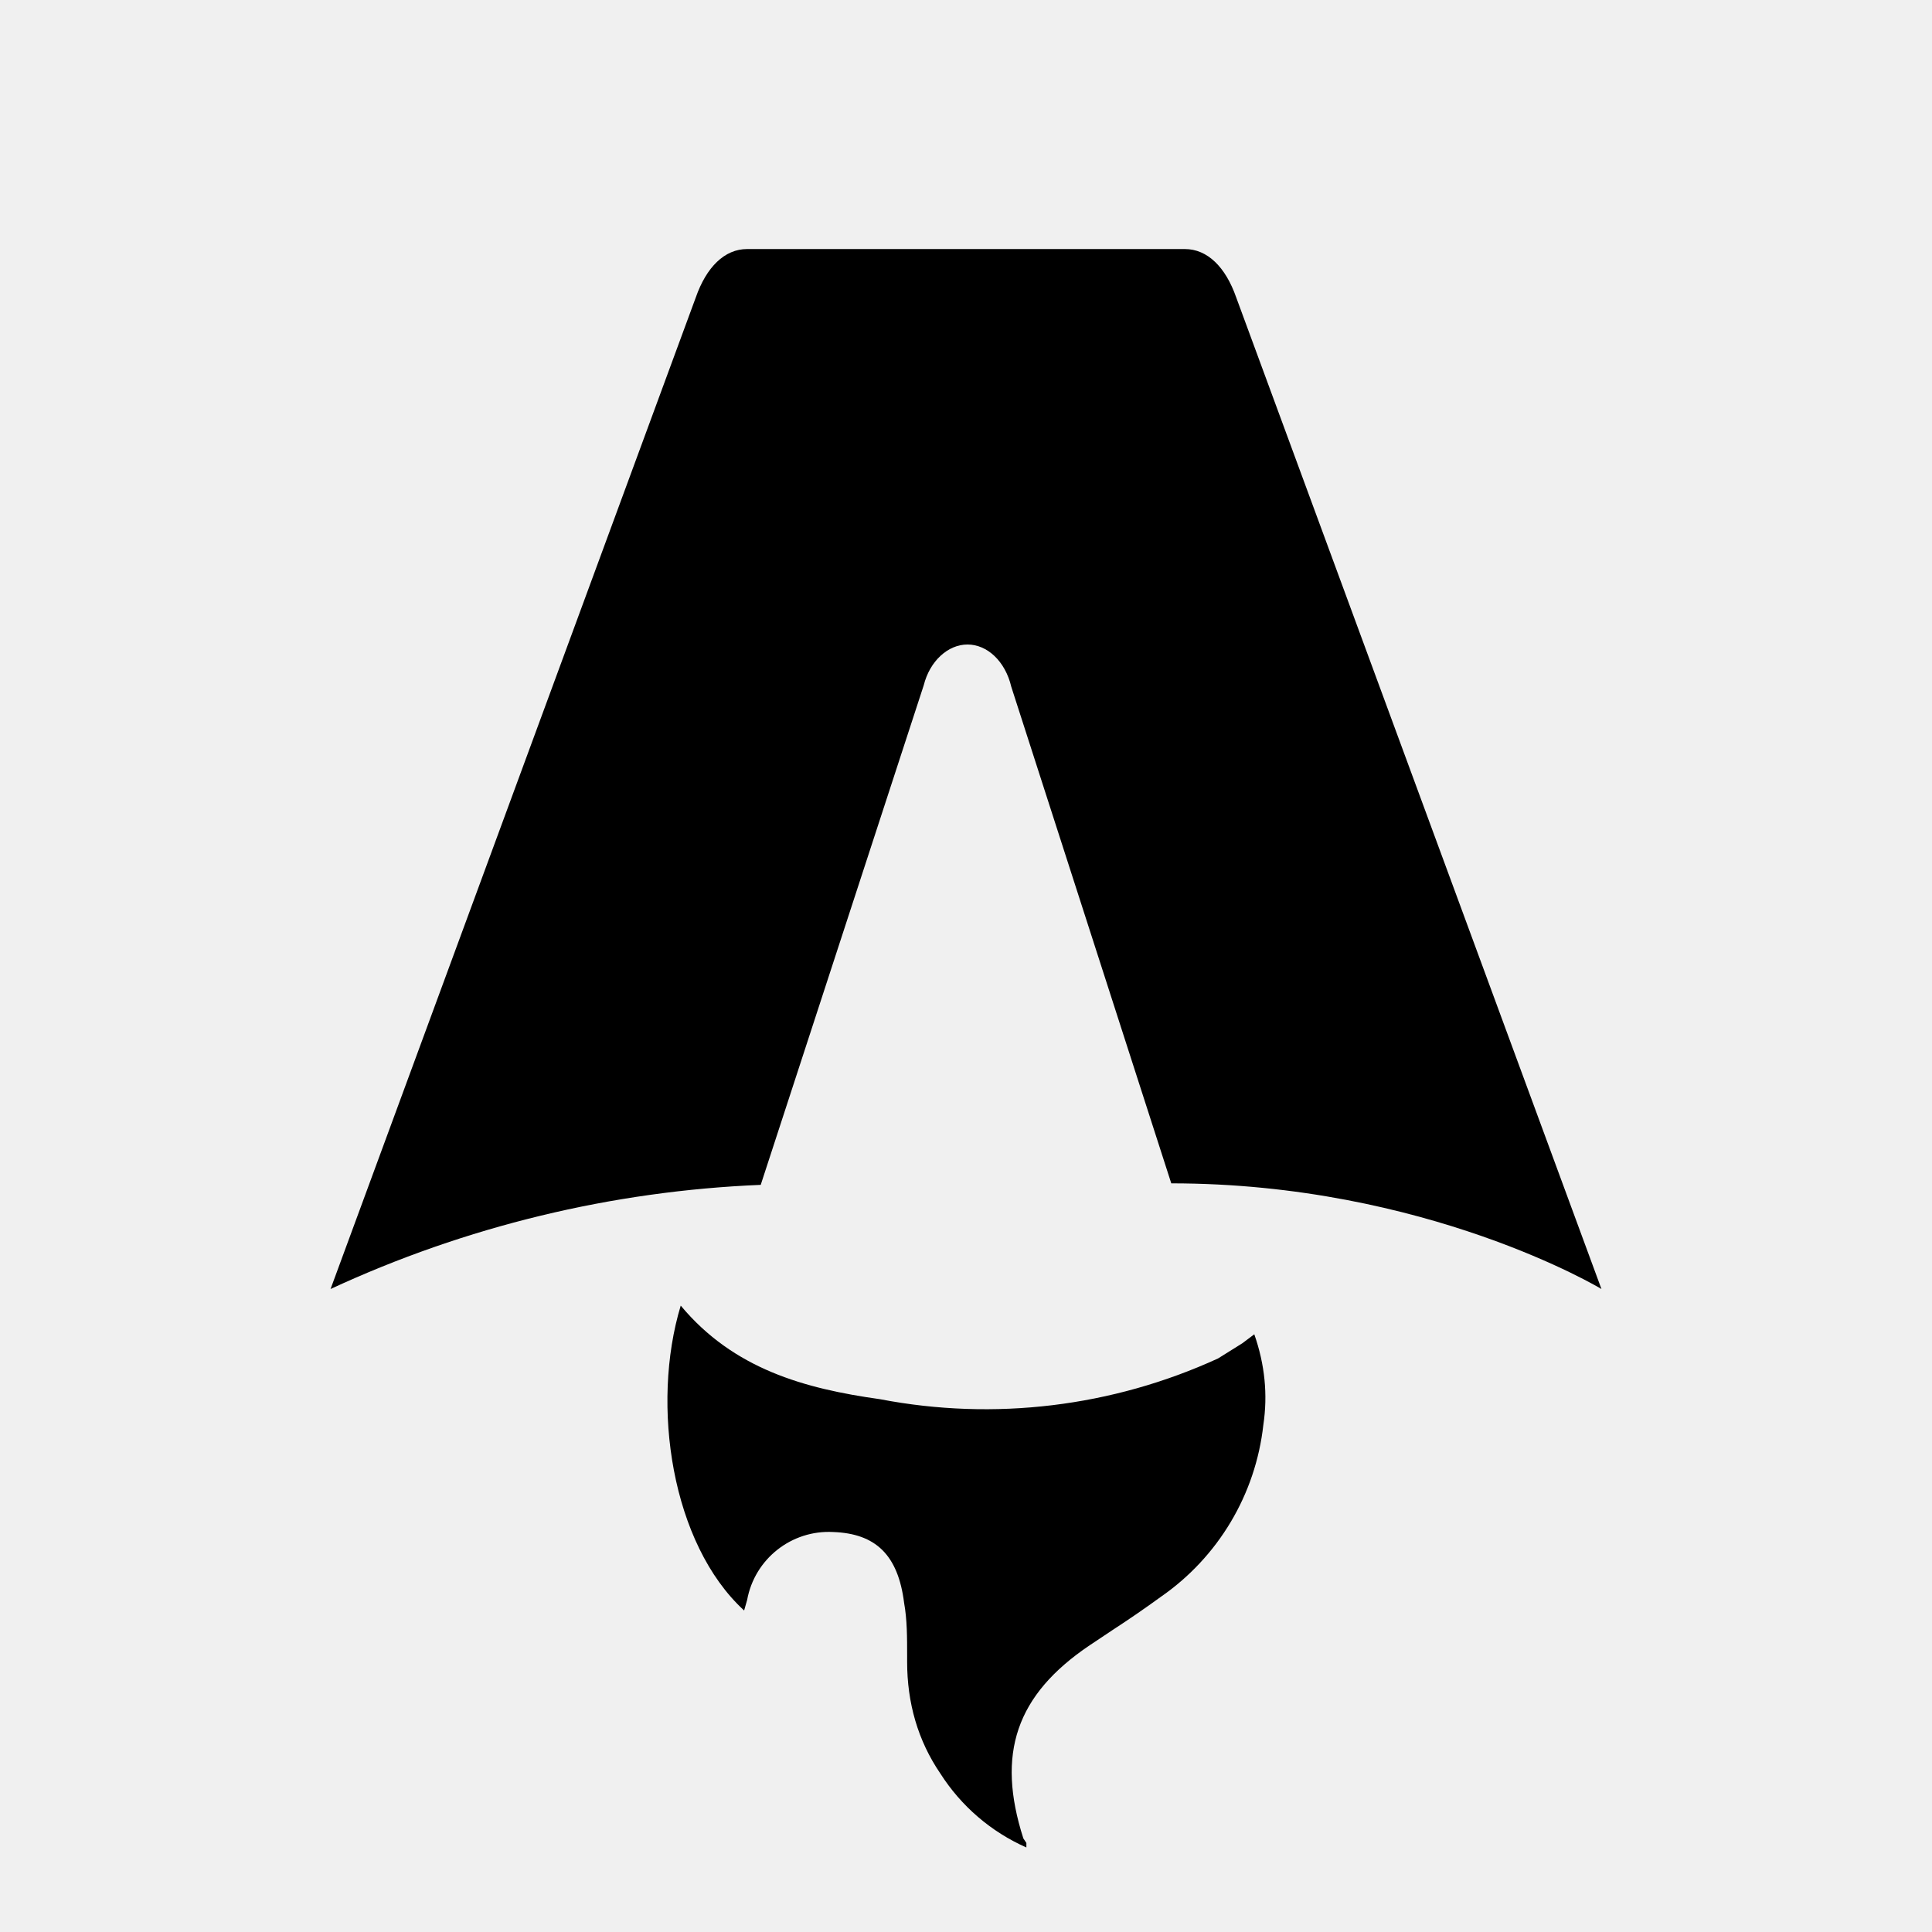
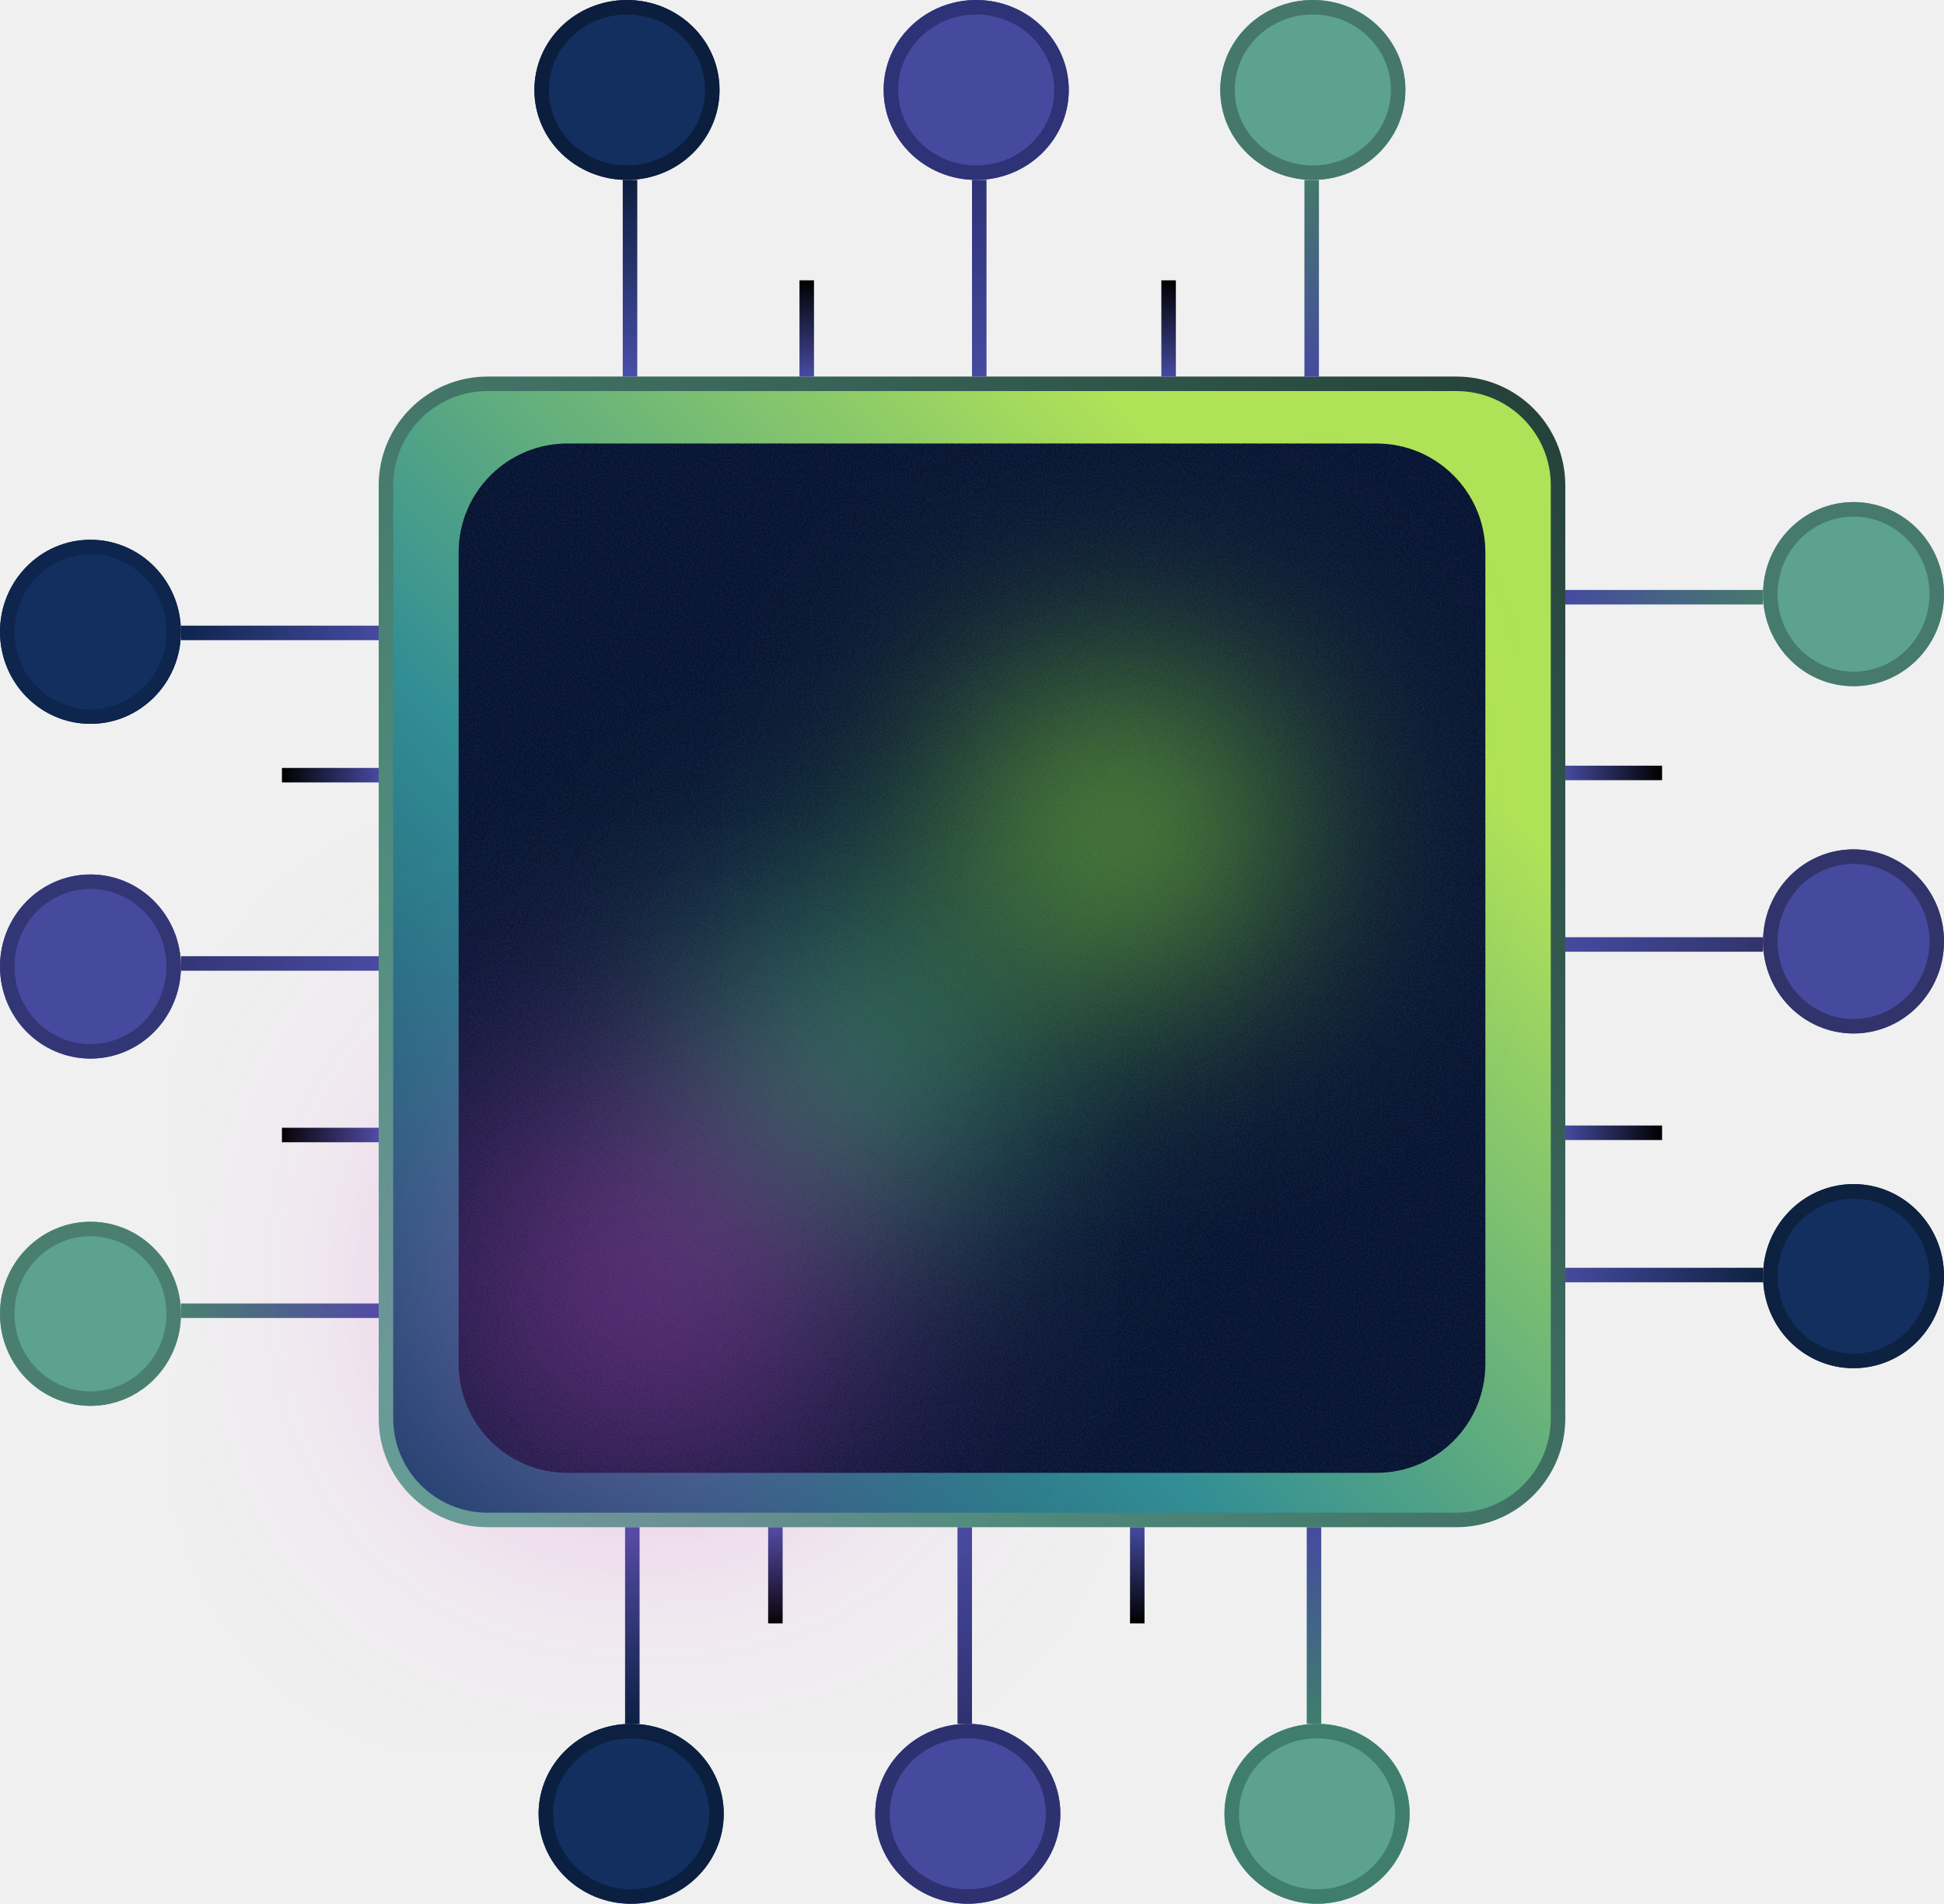
- <svg xmlns="http://www.w3.org/2000/svg" fill="none" viewBox="0 0 128 128">
-   <path d="M50.4 78.5a75.1 75.1 0 0 0-28.5 6.9l24.2-65.7c.7-2 1.9-3.2 3.4-3.2h29c1.5 0 2.7 1.2 3.4 3.2l24.2 65.7s-11.6-7-28.5-7L67 45.5c-.4-1.7-1.6-2.8-2.9-2.8-1.3 0-2.5 1.1-2.9 2.7L50.4 78.5Zm-1.1 28.2Zm-4.2-20.2c-2 6.6-.6 15.8 4.2 20.2a17.5 17.5 0 0 1 .2-.7 5.5 5.5 0 0 1 5.7-4.5c2.8.1 4.3 1.5 4.7 4.7.2 1.1.2 2.3.2 3.5v.4c0 2.7.7 5.2 2.2 7.4a13 13 0 0 0 5.7 4.9v-.3l-.2-.3c-1.8-5.6-.5-9.5 4.4-12.8l1.5-1a73 73 0 0 0 3.2-2.2 16 16 0 0 0 6.8-11.4c.3-2 .1-4-.6-6l-.8.6-1.6 1a37 37 0 0 1-22.4 2.7c-5-.7-9.7-2-13.2-6.2Z" />
-   <style>
-         path { fill: #000; }
-         @media (prefers-color-scheme: dark) {
-             path { fill: #FFF; }
-         }
-     </style>
+ <svg xmlns="http://www.w3.org/2000/svg" xmlns:xlink="http://www.w3.org/1999/xlink" viewBox="0 0 536 525" fill="none">
+   <path d="M134.416 105.846H401.584C417.048 105.846 429.584 118.382 429.584 133.846V391.154C429.584 406.618 417.048 419.154 401.584 419.154H134.416C118.952 419.154 106.416 406.618 106.416 391.154V133.846C106.416 118.382 118.952 105.846 134.416 105.846Z" fill="url(#paint0_linear_1626_226)" stroke-width="4" stroke="url(#paint1_linear_1626_226)" />
+   <g filter="url(#filter0_n_1626_226)">
+     <rect x="126.459" y="122.308" width="283.082" height="283.846" rx="30" fill="#0C1B3F" />
+   </g>
+   <path d="M173.706 49.615V103.846" stroke-width="4" stroke="url(#paint2_linear_1626_226)" />
+   <path d="M222.433 77.308V103.846" stroke-width="4" stroke="url(#paint3_linear_1626_226)" />
+   <path d="M322.208 77.308V103.846" stroke-width="4" stroke="url(#paint4_linear_1626_226)" />
+   <path d="M270 49.615V103.846" stroke-width="4" stroke="url(#paint5_linear_1626_226)" />
+   <path d="M361.654 49.615V103.846" stroke-width="4" stroke="url(#paint6_linear_1626_226)" />
+   <use xlink:href="#stroke0_1626_226" fill="#122F5F" />
+   <mask id="stroke1_1626_226" fill="white">
+     <use xlink:href="#stroke0_1626_226" />
+   </mask>
+   <path d="M198.39 24.808C198.39 38.509 186.962 49.615 172.866 49.615C158.769 49.615 147.342 38.509 147.342 24.808C147.342 11.107 158.769 0 172.866 0C186.962 0 198.39 11.107 198.39 24.808Z" stroke-width="8" stroke="#0C1E3D" mask="url(#stroke1_1626_226)" />
+   <use xlink:href="#stroke2_1626_226" fill="#454A9F" />
+   <mask id="stroke3_1626_226" fill="white">
+     <use xlink:href="#stroke2_1626_226" />
+   </mask>
+   <path d="M294.684 24.808C294.684 38.509 283.257 49.615 269.161 49.615C255.064 49.615 243.637 38.509 243.637 24.808C243.637 11.107 255.064 0 269.161 0C283.257 0 294.684 11.107 294.684 24.808Z" stroke-width="8" stroke="#2E3276" mask="url(#stroke3_1626_226)" />
+   <use xlink:href="#stroke4_1626_226" fill="#5CA28F" />
+   <mask id="stroke5_1626_226" fill="white">
+     <use xlink:href="#stroke4_1626_226" />
+   </mask>
+   <path d="M387.498 24.808C387.498 38.509 376.071 49.615 361.974 49.615C347.878 49.615 336.45 38.509 336.45 24.808C336.45 11.107 347.878 0 361.974 0C376.071 0 387.498 11.107 387.498 24.808Z" stroke-width="8" stroke="#45786A" mask="url(#stroke5_1626_226)" />
+   <path d="M49.888 361.461H104.416" stroke-width="4" stroke="url(#paint7_linear_1626_226)" />
+   <path d="M77.732 313H104.416" stroke-width="4" stroke="url(#paint8_linear_1626_226)" />
+   <path d="M77.732 213.769H104.416" stroke-width="4" stroke="url(#paint9_linear_1626_226)" />
+   <path d="M49.888 265.692H104.416" stroke-width="4" stroke="url(#paint10_linear_1626_226)" />
+   <path d="M49.888 174.539H104.416" stroke-width="4" stroke="url(#paint11_linear_1626_226)" />
+   <use xlink:href="#stroke6_1626_226" fill="#5CA28F" />
+   <mask id="stroke7_1626_226" fill="white">
+     <use xlink:href="#stroke6_1626_226" />
+   </mask>
+   <path d="M24.944 336.923C38.72 336.923 49.887 348.288 49.887 362.308C49.887 376.327 38.72 387.692 24.944 387.692C11.168 387.692 0 376.327 0 362.308C0 348.288 11.168 336.923 24.944 336.923Z" stroke-width="8" stroke="#4A7F70" mask="url(#stroke7_1626_226)" />
+   <use xlink:href="#stroke8_1626_226" fill="#454A9F" />
+   <mask id="stroke9_1626_226" fill="white">
+     <use xlink:href="#stroke8_1626_226" />
+   </mask>
+   <path d="M24.944 241.154C38.72 241.154 49.887 252.519 49.887 266.538C49.887 280.558 38.72 291.923 24.944 291.923C11.168 291.923 0 280.558 0 266.538C0 252.519 11.168 241.154 24.944 241.154Z" stroke-width="8" stroke="#333675" mask="url(#stroke9_1626_226)" />
+   <use xlink:href="#stroke10_1626_226" fill="#122F5F" />
+   <mask id="stroke11_1626_226" fill="white">
+     <use xlink:href="#stroke10_1626_226" />
+   </mask>
+   <path d="M24.944 148.846C38.72 148.846 49.887 160.211 49.887 174.231C49.887 188.25 38.72 199.615 24.944 199.615C11.168 199.615 0 188.25 0 174.231C0 160.211 11.168 148.846 24.944 148.846Z" stroke-width="8" stroke="#0E254D" mask="url(#stroke11_1626_226)" />
+   <path d="M486.113 164.692H431.584" stroke-width="4" stroke="url(#paint12_linear_1626_226)" />
+   <path d="M458.268 213.154H431.584" stroke-width="4" stroke="url(#paint13_linear_1626_226)" />
+   <path d="M458.268 312.385H431.584" stroke-width="4" stroke="url(#paint14_linear_1626_226)" />
+   <path d="M486.113 260.461H431.584" stroke-width="4" stroke="url(#paint15_linear_1626_226)" />
+   <path d="M486.113 351.615H431.584" stroke-width="4" stroke="url(#paint16_linear_1626_226)" />
+   <use xlink:href="#stroke12_1626_226" fill="#5CA28F" />
+   <mask id="stroke13_1626_226" fill="white">
+     <use xlink:href="#stroke12_1626_226" />
+   </mask>
+   <path d="M511.056 189.231C497.28 189.231 486.113 177.866 486.113 163.846C486.113 149.827 497.28 138.461 511.056 138.461C524.832 138.461 536 149.827 536 163.846C536 177.866 524.832 189.231 511.056 189.231Z" stroke-width="8" stroke="#467A6C" mask="url(#stroke13_1626_226)" />
+   <use xlink:href="#stroke14_1626_226" fill="#454A9F" />
+   <mask id="stroke15_1626_226" fill="white">
+     <use xlink:href="#stroke14_1626_226" />
+   </mask>
+   <path d="M511.056 285C497.28 285 486.113 273.635 486.113 259.616C486.113 245.596 497.28 234.231 511.056 234.231C524.832 234.231 536 245.596 536 259.616C536 273.635 524.832 285 511.056 285Z" stroke-width="8" stroke="#31346A" mask="url(#stroke15_1626_226)" />
+   <use xlink:href="#stroke16_1626_226" fill="#122F5F" />
+   <mask id="stroke17_1626_226" fill="white">
+     <use xlink:href="#stroke16_1626_226" />
+   </mask>
+   <path d="M511.056 377.308C497.28 377.308 486.113 365.943 486.113 351.923C486.113 337.904 497.28 326.539 511.056 326.539C524.832 326.539 536 337.904 536 351.923C536 365.943 524.832 377.308 511.056 377.308Z" stroke-width="8" stroke="#0D2140" mask="url(#stroke17_1626_226)" />
+   <path d="M362.294 475.385V421.154" stroke-width="4" stroke="url(#paint17_linear_1626_226)" />
+   <path d="M313.567 447.692V421.154" stroke-width="4" stroke="url(#paint18_linear_1626_226)" />
+   <path d="M213.792 447.692V421.154" stroke-width="4" stroke="url(#paint19_linear_1626_226)" />
+   <path d="M266 475.385V421.154" stroke-width="4" stroke="url(#paint20_linear_1626_226)" />
+   <path d="M174.346 475.385V421.154" stroke-width="4" stroke="url(#paint21_linear_1626_226)" />
+   <use xlink:href="#stroke18_1626_226" fill="#5CA28F" />
+   <mask id="stroke19_1626_226" fill="white">
+     <use xlink:href="#stroke18_1626_226" />
+   </mask>
+   <path d="M337.61 500.192C337.61 486.491 349.038 475.385 363.134 475.385C377.231 475.385 388.658 486.491 388.658 500.192C388.658 513.893 377.231 525 363.134 525C349.038 525 337.61 513.893 337.61 500.192Z" stroke-width="8" stroke="#3F7E6D" mask="url(#stroke19_1626_226)" />
+   <use xlink:href="#stroke20_1626_226" fill="#454A9F" />
+   <mask id="stroke21_1626_226" fill="white">
+     <use xlink:href="#stroke20_1626_226" />
+   </mask>
+   <path d="M241.316 500.192C241.316 486.491 252.743 475.385 266.839 475.385C280.936 475.385 292.363 486.491 292.363 500.192C292.363 513.893 280.936 525 266.839 525C252.743 525 241.316 513.893 241.316 500.192Z" stroke-width="8" stroke="#2E316F" mask="url(#stroke21_1626_226)" />
+   <use xlink:href="#stroke22_1626_226" fill="#122F5F" />
+   <mask id="stroke23_1626_226" fill="white">
+     <use xlink:href="#stroke22_1626_226" />
+   </mask>
+   <path d="M148.502 500.192C148.502 486.491 159.929 475.385 174.026 475.385C188.122 475.385 199.55 486.491 199.55 500.192C199.55 513.893 188.122 525 174.026 525C159.929 525 148.502 513.893 148.502 500.192Z" stroke-width="8" stroke="#0B1F41" mask="url(#stroke23_1626_226)" />
+   <g filter="url(#filter1_f_1626_226)">
+     <ellipse cx="236.095" cy="291.923" rx="40.026" ry="39.231" fill="#3C9F6A" />
+   </g>
+   <g filter="url(#filter2_f_1626_226)">
+     <ellipse cx="309.186" cy="228.462" rx="40.026" ry="39.231" fill="#7BC93A" />
+   </g>
+   <g filter="url(#filter3_f_1626_226)">
+     <ellipse cx="178.087" cy="354.231" rx="40.026" ry="39.231" fill="#E24FDF" />
+   </g>
+   <defs>
+     <filter id="filter0_n_1626_226" x="126.459" y="122.308" width="283.082" height="283.846" filterUnits="userSpaceOnUse" color-interpolation-filters="sRGB">
+       <feFlood flood-opacity="0" result="BackgroundImageFix" />
+       <feBlend mode="normal" in="SourceGraphic" in2="BackgroundImageFix" result="shape" />
+       <feTurbulence type="fractalNoise" baseFrequency="2 2" stitchTiles="stitch" numOctaves="3" result="noise" seed="6172" />
+       <feColorMatrix in="noise" type="luminanceToAlpha" result="alphaNoise" />
+       <feComponentTransfer in="alphaNoise" result="coloredNoise1">
+         <feFuncA type="discrete" tableValues="1 1 1 1 1 1 1 1 1 1 1 1 1 1 1 1 1 1 1 1 1 1 1 1 1 1 1 1 1 1 1 1 1 1 1 1 1 1 1 1 1 1 1 1 1 1 1 1 1 1 1 0 0 0 0 0 0 0 0 0 0 0 0 0 0 0 0 0 0 0 0 0 0 0 0 0 0 0 0 0 0 0 0 0 0 0 0 0 0 0 0 0 0 0 0 0 0 0 0 0 " />
+       </feComponentTransfer>
+       <feComposite operator="in" in2="shape" in="coloredNoise1" result="noise1Clipped" />
+       <feFlood flood-color="rgba(0, 0, 0, 0.25)" result="color1Flood" />
+       <feComposite operator="in" in2="noise1Clipped" in="color1Flood" result="color1" />
+       <feMerge result="effect1_noise_1626_226">
+         <feMergeNode in="shape" />
+         <feMergeNode in="color1" />
+       </feMerge>
+     </filter>
+     <filter id="filter1_f_1626_226" x="126.069" y="182.692" width="220.052" height="218.461" filterUnits="userSpaceOnUse" color-interpolation-filters="sRGB">
+       <feFlood flood-opacity="0" result="BackgroundImageFix" />
+       <feBlend mode="normal" in="SourceGraphic" in2="BackgroundImageFix" result="shape" />
+       <feGaussianBlur stdDeviation="35" result="effect1_foregroundBlur_1626_226" />
+     </filter>
+     <filter id="filter2_f_1626_226" x="199.16" y="119.231" width="220.052" height="218.461" filterUnits="userSpaceOnUse" color-interpolation-filters="sRGB">
+       <feFlood flood-opacity="0" result="BackgroundImageFix" />
+       <feBlend mode="normal" in="SourceGraphic" in2="BackgroundImageFix" result="shape" />
+       <feGaussianBlur stdDeviation="35" result="effect1_foregroundBlur_1626_226" />
+     </filter>
+     <filter id="filter3_f_1626_226" x="48.06" y="225" width="260.052" height="258.461" filterUnits="userSpaceOnUse" color-interpolation-filters="sRGB">
+       <feFlood flood-opacity="0" result="BackgroundImageFix" />
+       <feBlend mode="normal" in="SourceGraphic" in2="BackgroundImageFix" result="shape" />
+       <feGaussianBlur stdDeviation="45" result="effect1_foregroundBlur_1626_226" />
+     </filter>
+     <linearGradient id="paint0_linear_1626_226" x1="368.355" y1="174.231" x2="60.785" y2="470.142" gradientUnits="userSpaceOnUse">
+       <stop stop-color="#B0E257" />
+       <stop offset="0.452" stop-color="#328E95" />
+       <stop offset="0.904" stop-color="#122F5F" />
+     </linearGradient>
+     <linearGradient id="paint1_linear_1626_226" x1="124.138" y1="398.654" x2="450.854" y2="102.069" gradientUnits="userSpaceOnUse">
+       <stop stop-color="#5CA28F" />
+       <stop offset="1" stop-color="#223C35" />
+     </linearGradient>
+     <linearGradient id="paint2_linear_1626_226" x1="171.206" y1="49.615" x2="171.206" y2="103.846" gradientUnits="userSpaceOnUse">
+       <stop stop-color="#0C1E3D" />
+       <stop offset="1" stop-color="#494EA9" />
+     </linearGradient>
+     <linearGradient id="paint3_linear_1626_226" x1="219.933" y1="77.308" x2="219.933" y2="103.846" gradientUnits="userSpaceOnUse">
+       <stop />
+       <stop offset="1" stop-color="#464BA2" />
+     </linearGradient>
+     <linearGradient id="paint4_linear_1626_226" x1="319.708" y1="77.308" x2="319.708" y2="103.846" gradientUnits="userSpaceOnUse">
+       <stop />
+       <stop offset="1" stop-color="#454A9F" />
+     </linearGradient>
+     <linearGradient id="paint5_linear_1626_226" x1="267.5" y1="49.615" x2="267.5" y2="103.846" gradientUnits="userSpaceOnUse">
+       <stop stop-color="#2E3276" />
+       <stop offset="1" stop-color="#454A9F" />
+     </linearGradient>
+     <linearGradient id="paint6_linear_1626_226" x1="359.154" y1="49.615" x2="359.154" y2="103.846" gradientUnits="userSpaceOnUse">
+       <stop stop-color="#45786A" />
+       <stop offset="1" stop-color="#454A9F" />
+     </linearGradient>
+     <linearGradient id="paint7_linear_1626_226" x1="49.888" y1="363.961" x2="104.416" y2="363.961" gradientUnits="userSpaceOnUse">
+       <stop stop-color="#4A7F70" />
+       <stop offset="1" stop-color="#454A9F" />
+     </linearGradient>
+     <linearGradient id="paint8_linear_1626_226" x1="77.732" y1="315.5" x2="104.416" y2="315.5" gradientUnits="userSpaceOnUse">
+       <stop />
+       <stop offset="1" stop-color="#454A9F" />
+     </linearGradient>
+     <linearGradient id="paint9_linear_1626_226" x1="77.732" y1="216.269" x2="104.416" y2="216.269" gradientUnits="userSpaceOnUse">
+       <stop />
+       <stop offset="1" stop-color="#454A9F" />
+     </linearGradient>
+     <linearGradient id="paint10_linear_1626_226" x1="49.888" y1="268.192" x2="104.416" y2="268.192" gradientUnits="userSpaceOnUse">
+       <stop stop-color="#333675" />
+       <stop offset="1" stop-color="#454A9F" />
+     </linearGradient>
+     <linearGradient id="paint11_linear_1626_226" x1="49.888" y1="177.039" x2="104.416" y2="177.039" gradientUnits="userSpaceOnUse">
+       <stop stop-color="#0E254D" />
+       <stop offset="1" stop-color="#454A9F" />
+     </linearGradient>
+     <linearGradient id="paint12_linear_1626_226" x1="431.584" y1="162.192" x2="486.113" y2="162.192" gradientUnits="userSpaceOnUse">
+       <stop stop-color="#454A9F" />
+       <stop offset="1" stop-color="#467A6C" />
+     </linearGradient>
+     <linearGradient id="paint13_linear_1626_226" x1="431.584" y1="210.654" x2="458.268" y2="210.654" gradientUnits="userSpaceOnUse">
+       <stop stop-color="#454A9F" />
+       <stop offset="1" />
+     </linearGradient>
+     <linearGradient id="paint14_linear_1626_226" x1="431.584" y1="309.885" x2="458.268" y2="309.885" gradientUnits="userSpaceOnUse">
+       <stop stop-color="#454A9F" />
+       <stop offset="1" />
+     </linearGradient>
+     <linearGradient id="paint15_linear_1626_226" x1="431.584" y1="257.961" x2="486.113" y2="257.961" gradientUnits="userSpaceOnUse">
+       <stop stop-color="#454A9F" />
+       <stop offset="1" stop-color="#31346A" />
+     </linearGradient>
+     <linearGradient id="paint16_linear_1626_226" x1="431.584" y1="349.115" x2="486.113" y2="349.115" gradientUnits="userSpaceOnUse">
+       <stop stop-color="#454A9F" />
+       <stop offset="1" stop-color="#0D2140" />
+     </linearGradient>
+     <linearGradient id="paint17_linear_1626_226" x1="364.794" y1="421.154" x2="364.794" y2="475.385" gradientUnits="userSpaceOnUse">
+       <stop stop-color="#454A9F" />
+       <stop offset="1" stop-color="#3F7E6D" />
+     </linearGradient>
+     <linearGradient id="paint18_linear_1626_226" x1="316.067" y1="421.154" x2="316.067" y2="447.692" gradientUnits="userSpaceOnUse">
+       <stop stop-color="#454A9F" />
+       <stop offset="1" />
+     </linearGradient>
+     <linearGradient id="paint19_linear_1626_226" x1="216.292" y1="421.154" x2="216.292" y2="447.692" gradientUnits="userSpaceOnUse">
+       <stop stop-color="#454A9F" />
+       <stop offset="1" />
+     </linearGradient>
+     <linearGradient id="paint20_linear_1626_226" x1="268.5" y1="421.154" x2="268.5" y2="475.385" gradientUnits="userSpaceOnUse">
+       <stop stop-color="#454A9F" />
+       <stop offset="1" stop-color="#2E316F" />
+     </linearGradient>
+     <linearGradient id="paint21_linear_1626_226" x1="176.846" y1="421.154" x2="176.846" y2="475.385" gradientUnits="userSpaceOnUse">
+       <stop stop-color="#454A9F" />
+       <stop offset="1" stop-color="#0B1F41" />
+     </linearGradient>
+     <path id="stroke0_1626_226" d="M198.39 24.808C198.39 38.509 186.962 49.615 172.866 49.615C158.769 49.615 147.342 38.509 147.342 24.808C147.342 11.107 158.769 0 172.866 0C186.962 0 198.39 11.107 198.39 24.808Z" />
+     <path id="stroke2_1626_226" d="M294.684 24.808C294.684 38.509 283.257 49.615 269.161 49.615C255.064 49.615 243.637 38.509 243.637 24.808C243.637 11.107 255.064 0 269.161 0C283.257 0 294.684 11.107 294.684 24.808Z" />
+     <path id="stroke4_1626_226" d="M387.498 24.808C387.498 38.509 376.071 49.615 361.974 49.615C347.878 49.615 336.45 38.509 336.45 24.808C336.45 11.107 347.878 0 361.974 0C376.071 0 387.498 11.107 387.498 24.808Z" />
+     <path id="stroke6_1626_226" d="M24.944 336.923C38.72 336.923 49.887 348.288 49.887 362.308C49.887 376.327 38.72 387.692 24.944 387.692C11.168 387.692 0 376.327 0 362.308C0 348.288 11.168 336.923 24.944 336.923Z" />
+     <path id="stroke8_1626_226" d="M24.944 241.154C38.72 241.154 49.887 252.519 49.887 266.538C49.887 280.558 38.72 291.923 24.944 291.923C11.168 291.923 0 280.558 0 266.538C0 252.519 11.168 241.154 24.944 241.154Z" />
+     <path id="stroke10_1626_226" d="M24.944 148.846C38.72 148.846 49.887 160.211 49.887 174.231C49.887 188.25 38.72 199.615 24.944 199.615C11.168 199.615 0 188.25 0 174.231C0 160.211 11.168 148.846 24.944 148.846Z" />
+     <path id="stroke12_1626_226" d="M511.056 189.231C497.28 189.231 486.113 177.866 486.113 163.846C486.113 149.827 497.28 138.461 511.056 138.461C524.832 138.461 536 149.827 536 163.846C536 177.866 524.832 189.231 511.056 189.231Z" />
+     <path id="stroke14_1626_226" d="M511.056 285C497.28 285 486.113 273.635 486.113 259.616C486.113 245.596 497.28 234.231 511.056 234.231C524.832 234.231 536 245.596 536 259.616C536 273.635 524.832 285 511.056 285Z" />
+     <path id="stroke16_1626_226" d="M511.056 377.308C497.28 377.308 486.113 365.943 486.113 351.923C486.113 337.904 497.28 326.539 511.056 326.539C524.832 326.539 536 337.904 536 351.923C536 365.943 524.832 377.308 511.056 377.308Z" />
+     <path id="stroke18_1626_226" d="M337.61 500.192C337.61 486.491 349.038 475.385 363.134 475.385C377.231 475.385 388.658 486.491 388.658 500.192C388.658 513.893 377.231 525 363.134 525C349.038 525 337.61 513.893 337.61 500.192Z" />
+     <path id="stroke20_1626_226" d="M241.316 500.192C241.316 486.491 252.743 475.385 266.839 475.385C280.936 475.385 292.363 486.491 292.363 500.192C292.363 513.893 280.936 525 266.839 525C252.743 525 241.316 513.893 241.316 500.192Z" />
+     <path id="stroke22_1626_226" d="M148.502 500.192C148.502 486.491 159.929 475.385 174.026 475.385C188.122 475.385 199.55 486.491 199.55 500.192C199.55 513.893 188.122 525 174.026 525C159.929 525 148.502 513.893 148.502 500.192Z" />
+   </defs>
</svg>
